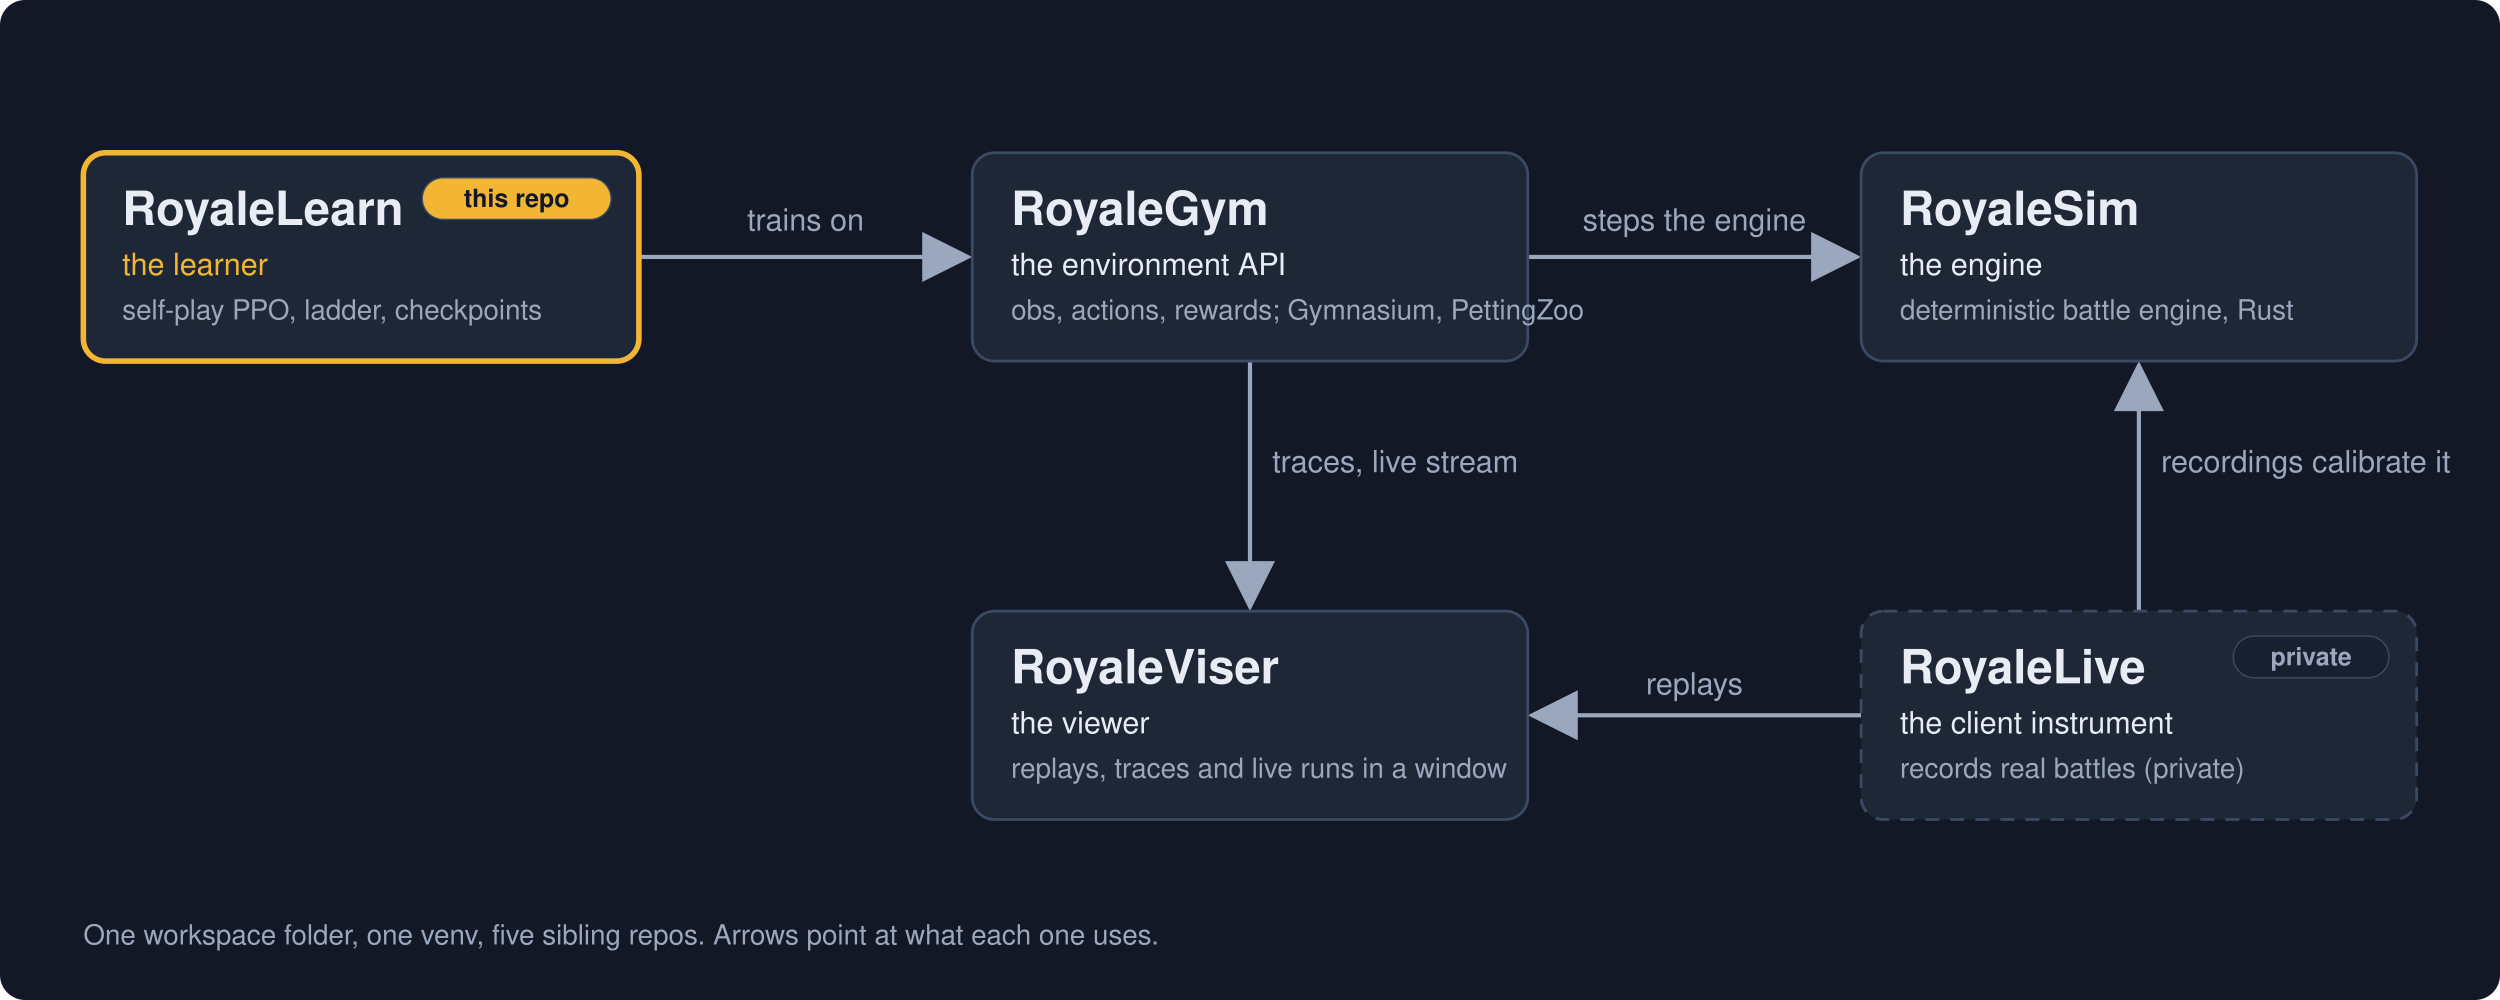
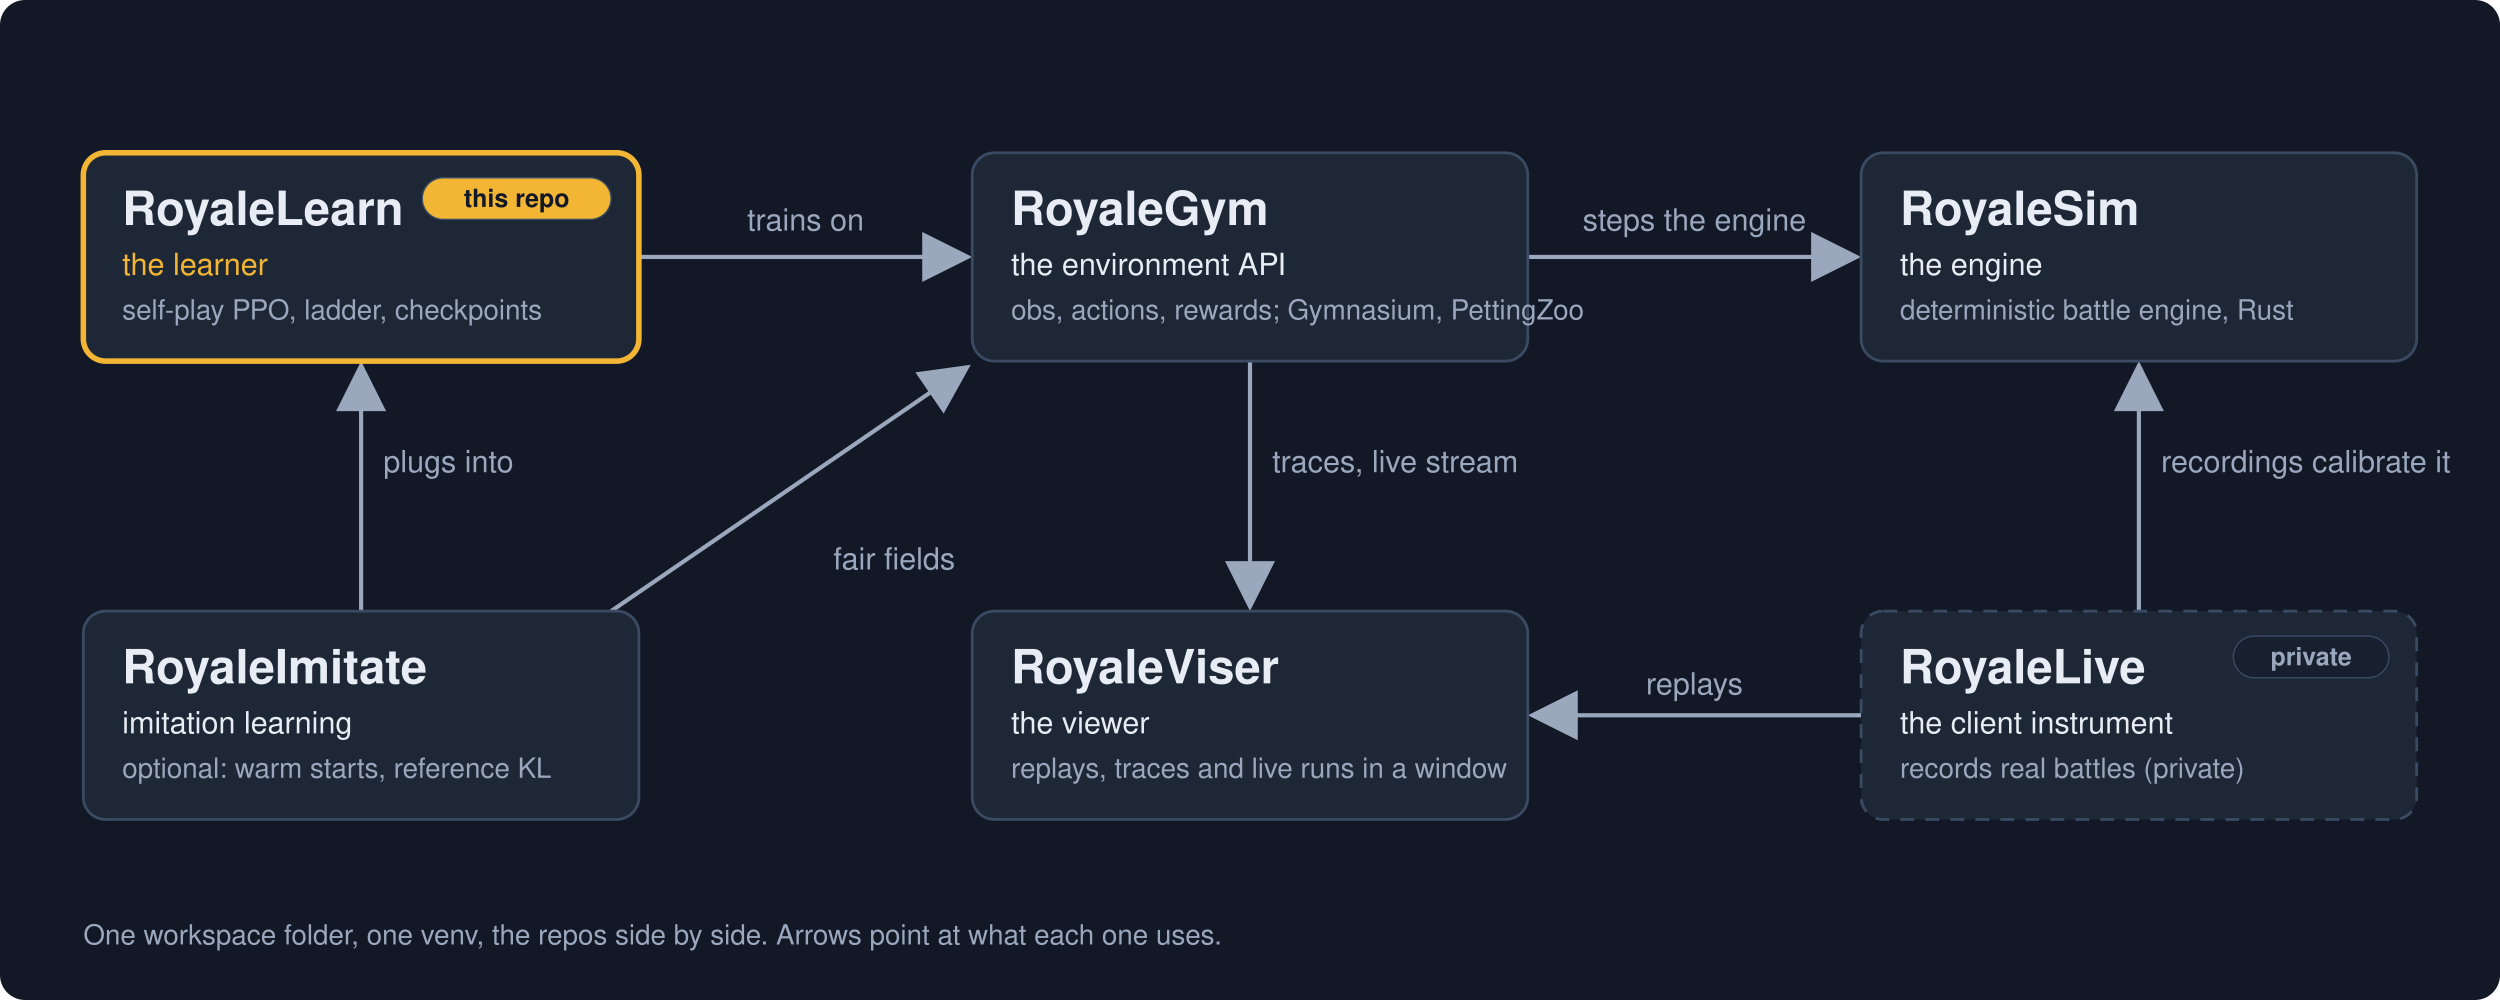
- <svg xmlns="http://www.w3.org/2000/svg" width="1800" height="720" viewBox="0 0 1800 720" role="img" aria-label="The five Royale repos and how they depend on each other">
+ <svg xmlns="http://www.w3.org/2000/svg" width="1800" height="720" viewBox="0 0 1800 720" role="img" aria-label="The Royale repos and how they depend on each other">
  <rect width="1800" height="720" rx="18" fill="#121826" />
  <defs>
    <marker id="a" markerWidth="12" markerHeight="12" refX="10" refY="6" orient="auto">
      <path d="M0,0 L12,6 L0,12 z" fill="#9aa7bd" />
    </marker>
  </defs>
  <line x1="460" y1="185" x2="694" y2="185" stroke="#9aa7bd" stroke-width="3" marker-end="url(#a)" />
  <text x="580" y="166" text-anchor="middle" font-family="system-ui, -apple-system, 'Segoe UI', Helvetica, Arial, sans-serif" font-size="22" fill="#9aa7bd">trains on</text>
  <line x1="1100" y1="185" x2="1334" y2="185" stroke="#9aa7bd" stroke-width="3" marker-end="url(#a)" />
  <text x="1220" y="166" text-anchor="middle" font-family="system-ui, -apple-system, 'Segoe UI', Helvetica, Arial, sans-serif" font-size="22" fill="#9aa7bd">steps the engine</text>
  <line x1="900" y1="260" x2="900" y2="434" stroke="#9aa7bd" stroke-width="3" marker-end="url(#a)" />
  <text x="916" y="340" text-anchor="start" font-family="system-ui, -apple-system, 'Segoe UI', Helvetica, Arial, sans-serif" font-size="22" fill="#9aa7bd">traces, live stream</text>
  <line x1="1540" y1="440" x2="1540" y2="266" stroke="#9aa7bd" stroke-width="3" marker-end="url(#a)" />
  <text x="1556" y="340" text-anchor="start" font-family="system-ui, -apple-system, 'Segoe UI', Helvetica, Arial, sans-serif" font-size="22" fill="#9aa7bd">recordings calibrate it</text>
  <line x1="1340" y1="515" x2="1106" y2="515" stroke="#9aa7bd" stroke-width="3" marker-end="url(#a)" />
  <text x="1220" y="500" text-anchor="middle" font-family="system-ui, -apple-system, 'Segoe UI', Helvetica, Arial, sans-serif" font-size="22" fill="#9aa7bd">replays</text>
+   <line x1="260" y1="440" x2="260" y2="266" stroke="#9aa7bd" stroke-width="3" marker-end="url(#a)" />
+   <text x="276" y="340" text-anchor="start" font-family="system-ui, -apple-system, 'Segoe UI', Helvetica, Arial, sans-serif" font-size="22" fill="#9aa7bd">plugs into</text>
+   <line x1="440" y1="440" x2="694" y2="266" stroke="#9aa7bd" stroke-width="3" marker-end="url(#a)" />
+   <text x="600" y="410" text-anchor="start" font-family="system-ui, -apple-system, 'Segoe UI', Helvetica, Arial, sans-serif" font-size="22" fill="#9aa7bd">fair fields</text>
+   <rect x="60" y="440" width="400" height="150" rx="16" fill="#1e2735" stroke="#3a4a63" stroke-width="2" />
+   <text x="88" y="492" font-family="system-ui, -apple-system, 'Segoe UI', Helvetica, Arial, sans-serif" font-size="34" font-weight="700" fill="#e8edf5">RoyaleImitate</text>
+   <text x="88" y="528" font-family="system-ui, -apple-system, 'Segoe UI', Helvetica, Arial, sans-serif" font-size="22" fill="#e8edf5">imitation learning</text>
+   <text x="88" y="560" font-family="system-ui, -apple-system, 'Segoe UI', Helvetica, Arial, sans-serif" font-size="20" fill="#9aa7bd">optional: warm starts, reference KL</text>
  <rect x="60" y="110" width="400" height="150" rx="16" fill="#1e2735" stroke="#f2b634" stroke-width="4" />
  <text x="88" y="162" font-family="system-ui, -apple-system, 'Segoe UI', Helvetica, Arial, sans-serif" font-size="34" font-weight="700" fill="#e8edf5">RoyaleLearn</text>
  <text x="88" y="198" font-family="system-ui, -apple-system, 'Segoe UI', Helvetica, Arial, sans-serif" font-size="22" fill="#f2b634">the learner</text>
  <text x="88" y="230" font-family="system-ui, -apple-system, 'Segoe UI', Helvetica, Arial, sans-serif" font-size="20" fill="#9aa7bd">self-play PPO, ladder, checkpoints</text>
  <rect x="304" y="128" width="136" height="30" rx="15" fill="#f2b634" stroke="#3a4a63" />
  <text x="372.0" y="149" text-anchor="middle" font-family="system-ui, -apple-system, 'Segoe UI', Helvetica, Arial, sans-serif" font-size="18" font-weight="600" fill="#121826">this repo</text>
  <rect x="700" y="110" width="400" height="150" rx="16" fill="#1e2735" stroke="#3a4a63" stroke-width="2" />
  <text x="728" y="162" font-family="system-ui, -apple-system, 'Segoe UI', Helvetica, Arial, sans-serif" font-size="34" font-weight="700" fill="#e8edf5">RoyaleGym</text>
  <text x="728" y="198" font-family="system-ui, -apple-system, 'Segoe UI', Helvetica, Arial, sans-serif" font-size="22" fill="#e8edf5">the environment API</text>
  <text x="728" y="230" font-family="system-ui, -apple-system, 'Segoe UI', Helvetica, Arial, sans-serif" font-size="20" fill="#9aa7bd">obs, actions, rewards; Gymnasium, PettingZoo</text>
  <rect x="1340" y="110" width="400" height="150" rx="16" fill="#1e2735" stroke="#3a4a63" stroke-width="2" />
  <text x="1368" y="162" font-family="system-ui, -apple-system, 'Segoe UI', Helvetica, Arial, sans-serif" font-size="34" font-weight="700" fill="#e8edf5">RoyaleSim</text>
  <text x="1368" y="198" font-family="system-ui, -apple-system, 'Segoe UI', Helvetica, Arial, sans-serif" font-size="22" fill="#e8edf5">the engine</text>
  <text x="1368" y="230" font-family="system-ui, -apple-system, 'Segoe UI', Helvetica, Arial, sans-serif" font-size="20" fill="#9aa7bd">deterministic battle engine, Rust</text>
  <rect x="700" y="440" width="400" height="150" rx="16" fill="#1e2735" stroke="#3a4a63" stroke-width="2" />
  <text x="728" y="492" font-family="system-ui, -apple-system, 'Segoe UI', Helvetica, Arial, sans-serif" font-size="34" font-weight="700" fill="#e8edf5">RoyaleViser</text>
  <text x="728" y="528" font-family="system-ui, -apple-system, 'Segoe UI', Helvetica, Arial, sans-serif" font-size="22" fill="#e8edf5">the viewer</text>
  <text x="728" y="560" font-family="system-ui, -apple-system, 'Segoe UI', Helvetica, Arial, sans-serif" font-size="20" fill="#9aa7bd">replays, traces and live runs in a window</text>
  <rect x="1340" y="440" width="400" height="150" rx="16" fill="#1e2735" stroke="#3a4a63" stroke-width="2" stroke-dasharray="10 8" />
  <text x="1368" y="492" font-family="system-ui, -apple-system, 'Segoe UI', Helvetica, Arial, sans-serif" font-size="34" font-weight="700" fill="#e8edf5">RoyaleLive</text>
  <text x="1368" y="528" font-family="system-ui, -apple-system, 'Segoe UI', Helvetica, Arial, sans-serif" font-size="22" fill="#e8edf5">the client instrument</text>
  <text x="1368" y="560" font-family="system-ui, -apple-system, 'Segoe UI', Helvetica, Arial, sans-serif" font-size="20" fill="#9aa7bd">records real battles (private)</text>
  <rect x="1608" y="458" width="112" height="30" rx="15" fill="#18202f" stroke="#3a4a63" />
  <text x="1664.0" y="479" text-anchor="middle" font-family="system-ui, -apple-system, 'Segoe UI', Helvetica, Arial, sans-serif" font-size="18" font-weight="600" fill="#9aa7bd">private</text>
-   <text x="60" y="680" font-family="system-ui, -apple-system, 'Segoe UI', Helvetica, Arial, sans-serif" font-size="20" fill="#9aa7bd">One workspace folder, one venv, five sibling repos. Arrows point at what each one uses.</text>
+   <text x="60" y="680" font-family="system-ui, -apple-system, 'Segoe UI', Helvetica, Arial, sans-serif" font-size="20" fill="#9aa7bd">One workspace folder, one venv, the repos side by side. Arrows point at what each one uses.</text>
</svg>
